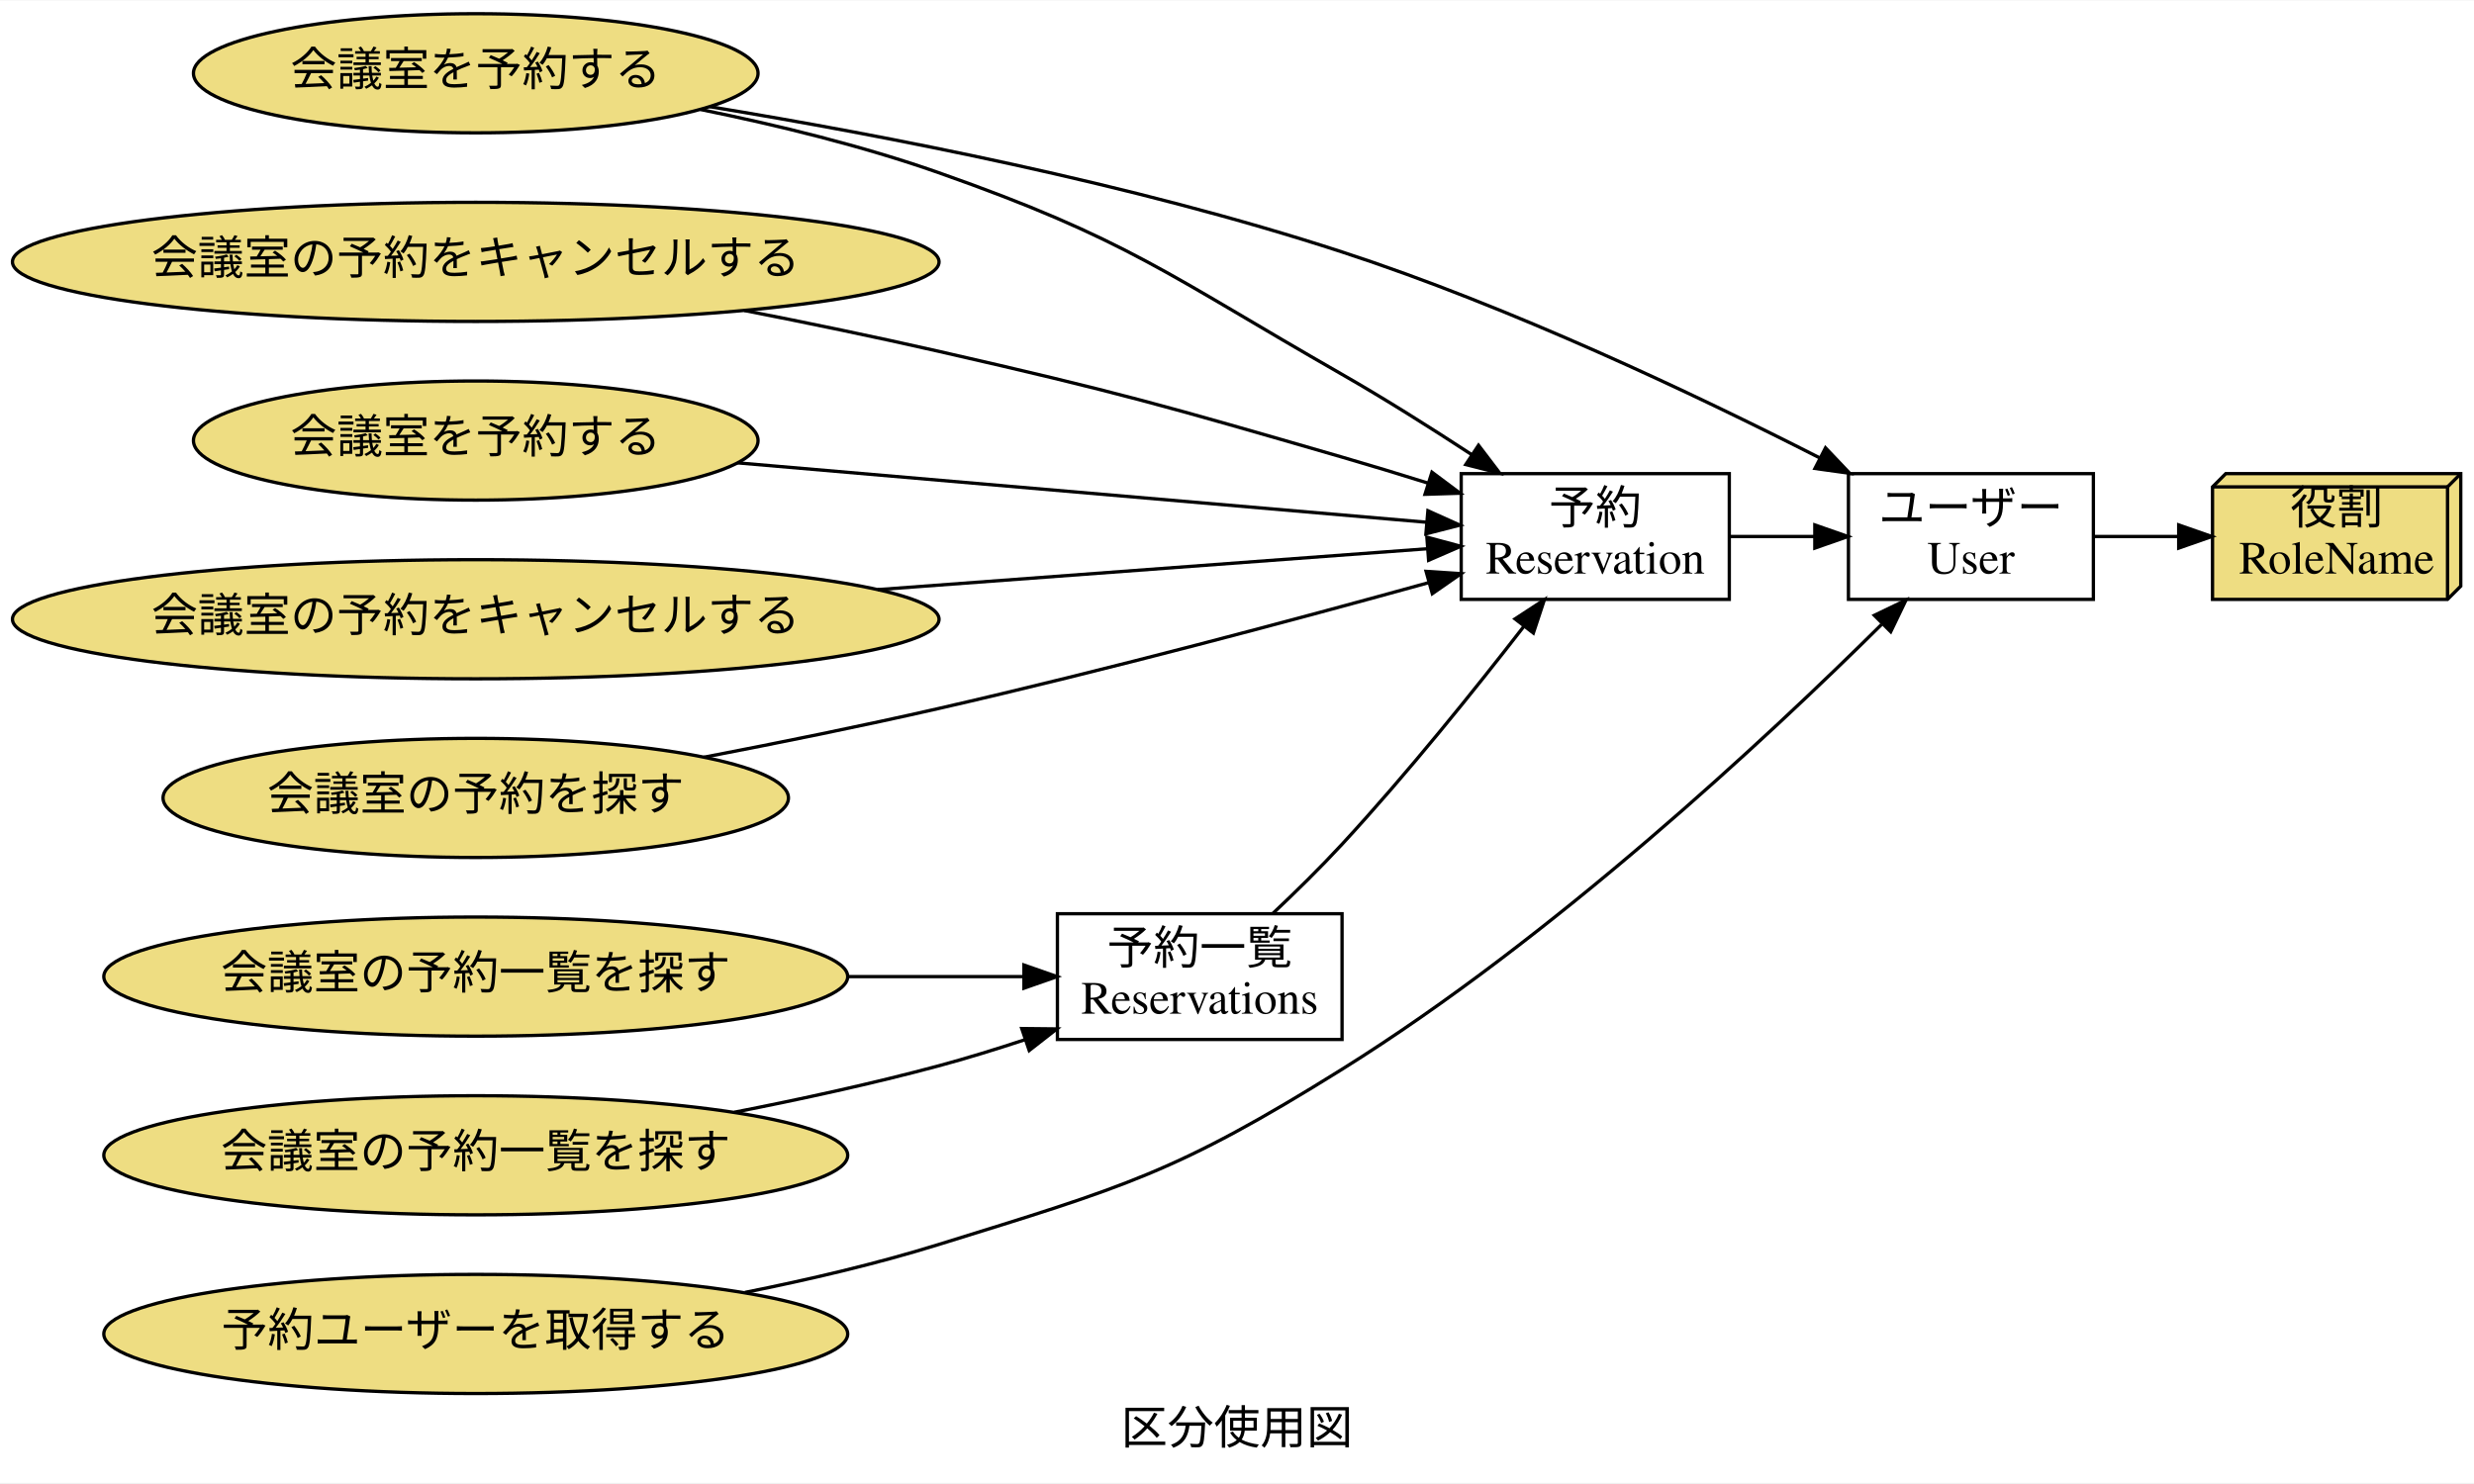
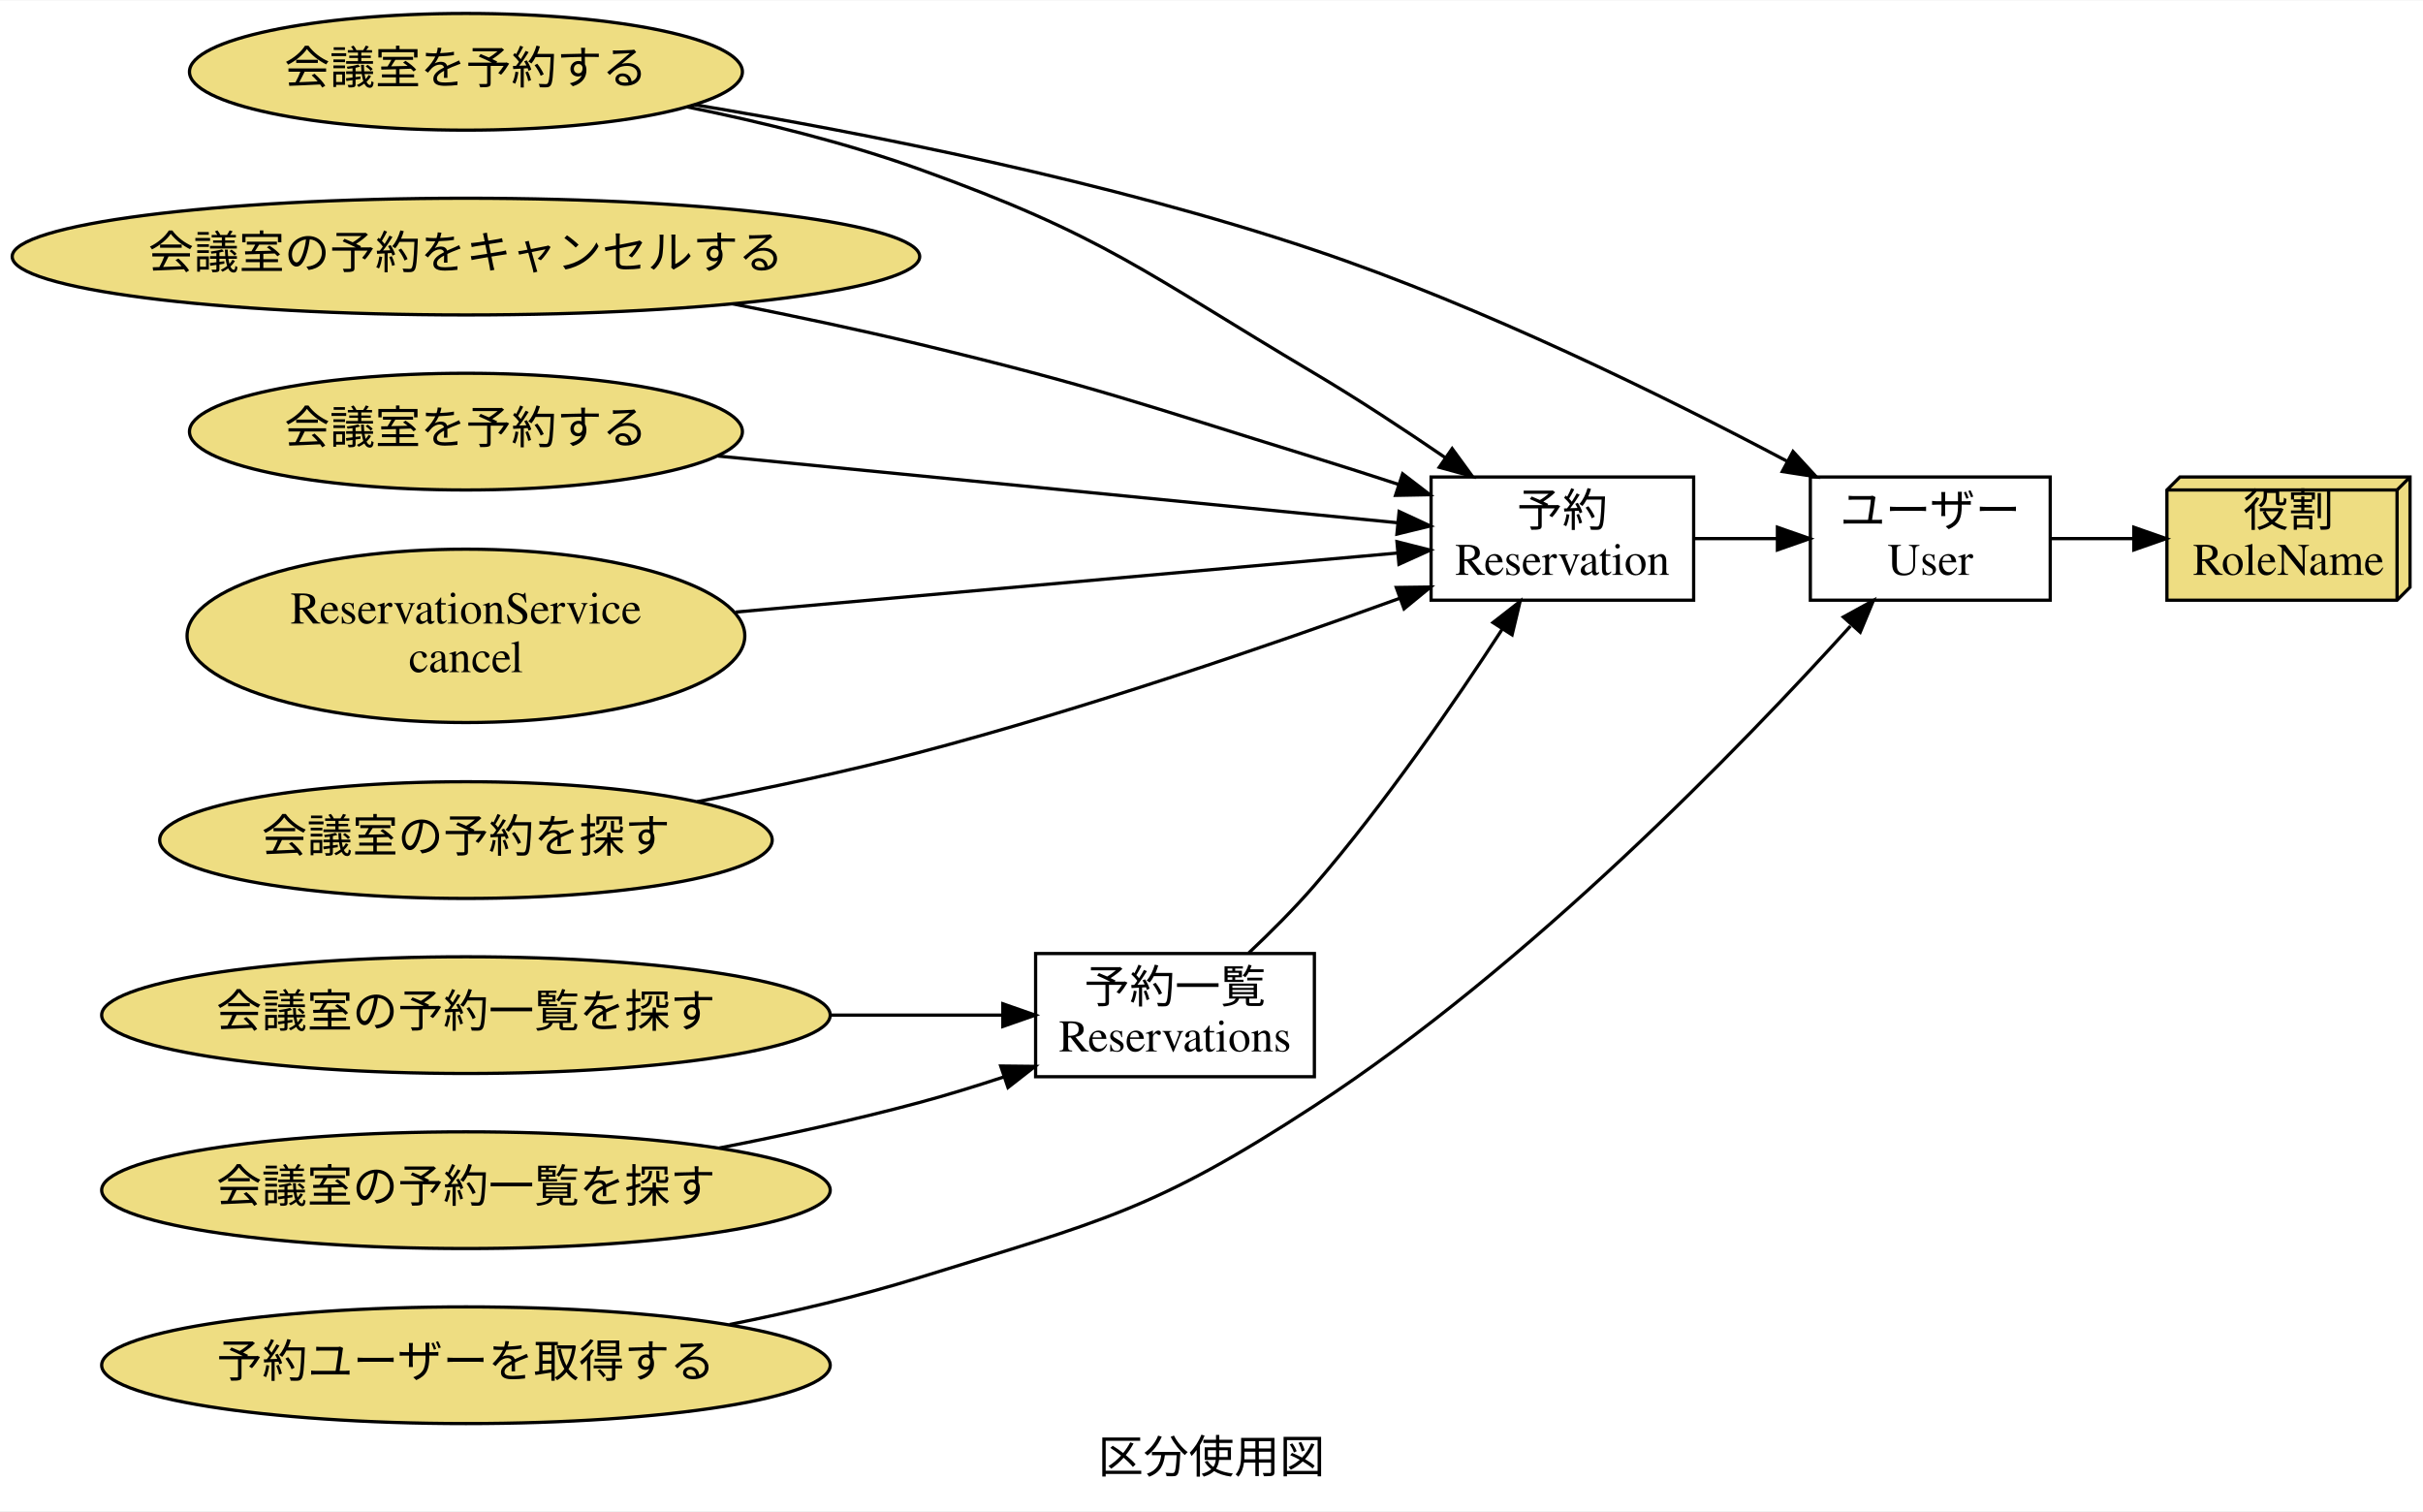
- <svg xmlns="http://www.w3.org/2000/svg" xmlns:xlink="http://www.w3.org/1999/xlink" width="747px" height="448px" viewBox="0.00 0.00 747.48 448.00">
-   <g id="graph0" class="graph" transform="scale(1.0 1.0) rotate(0) translate(4 444)">
-     <polygon fill="white" stroke="transparent" points="-4,4 -4,-444 743.48,-444 743.48,4 -4,4" />
+ <svg xmlns="http://www.w3.org/2000/svg" xmlns:xlink="http://www.w3.org/1999/xlink" width="747px" height="466px" viewBox="0.00 0.00 747.48 466.00">
+   <g id="graph0" class="graph" transform="scale(1.0 1.0) rotate(0) translate(4 462)">
+     <polygon fill="white" stroke="transparent" points="-4,4 -4,-462 743.48,-462 743.48,4 -4,4" />
    <text text-anchor="middle" x="369.74" y="-7.8" font-family="Times,serif" font-size="14.00">区分使用図</text>
    <g id="node1" class="node">
-       <polygon fill="#eedd82" stroke="black" points="739.48,-301 668.48,-301 664.48,-297 664.48,-263 735.48,-263 739.48,-267 739.48,-301" />
-       <polyline fill="none" stroke="black" points="735.48,-297 664.48,-297 " />
-       <polyline fill="none" stroke="black" points="735.48,-297 735.48,-263 " />
-       <polyline fill="none" stroke="black" points="735.48,-297 739.48,-301 " />
-       <text text-anchor="middle" x="701.98" y="-285.8" font-family="Times,serif" font-size="14.00">役割</text>
-       <text text-anchor="middle" x="701.98" y="-270.8" font-family="Times,serif" font-size="14.00">RoleName</text>
+       <polygon fill="#eedd82" stroke="black" points="739.48,-315 668.48,-315 664.48,-311 664.48,-277 735.48,-277 739.48,-281 739.48,-315" />
+       <polyline fill="none" stroke="black" points="735.48,-311 664.48,-311 " />
+       <polyline fill="none" stroke="black" points="735.48,-311 735.48,-277 " />
+       <polyline fill="none" stroke="black" points="735.48,-311 739.48,-315 " />
+       <text text-anchor="middle" x="701.98" y="-299.8" font-family="Times,serif" font-size="14.00">役割</text>
+       <text text-anchor="middle" x="701.98" y="-284.8" font-family="Times,serif" font-size="14.00">RoleName</text>
    </g>
    <g id="node2" class="node">
      <g id="a_node2">
        <a xlink:href="https://github.com/system-sekkei/library/tree/master/src/main/java/mrs/application/coordinator/reservation/ReservationCoordinator.java" xlink:title="ReservationCoordinator.reserveMeetingRoom(ReservedTime, ReservableRoom, ReservationUserDetails)">
-           <ellipse fill="#eedd82" stroke="black" cx="139.74" cy="-422" rx="85.29" ry="18" />
-           <text text-anchor="middle" x="139.74" y="-418.3" font-family="Times,serif" font-size="14.00">
+           <ellipse fill="#eedd82" stroke="black" cx="139.74" cy="-440" rx="85.29" ry="18" />
+           <text text-anchor="middle" x="139.74" y="-436.3" font-family="Times,serif" font-size="14.00">
                        会議室を予約する
                    </text>
        </a>
      </g>
    </g>
    <g id="node10" class="node">
-       <polygon fill="white" stroke="black" points="518.48,-301 437.48,-301 437.48,-263 518.48,-263 518.48,-301" />
-       <text text-anchor="middle" x="477.98" y="-285.8" font-family="Times,serif" font-size="14.00">予約</text>
-       <text text-anchor="middle" x="477.98" y="-270.8" font-family="Times,serif" font-size="14.00">Reservation
+       <polygon fill="white" stroke="black" points="518.48,-315 437.48,-315 437.48,-277 518.48,-277 518.48,-315" />
+       <text text-anchor="middle" x="477.98" y="-299.8" font-family="Times,serif" font-size="14.00">予約</text>
+       <text text-anchor="middle" x="477.98" y="-284.8" font-family="Times,serif" font-size="14.00">Reservation
            </text>
    </g>
    <g id="edge4" class="edge">
-       <path fill="none" stroke="black" d="M207.66,-411.05C230.76,-406.35 256.58,-400.06 279.48,-392 336.66,-371.88 348.86,-361.1 401.48,-331 414.46,-323.57 428.3,-314.84 440.53,-306.83" />
-       <polygon fill="black" stroke="black" points="442.71,-309.58 449.12,-301.15 438.85,-303.74 442.71,-309.58" />
+       <path fill="none" stroke="black" d="M208.07,-429.15C231.09,-424.47 256.75,-418.16 279.48,-410 336.91,-389.37 348.99,-378.13 401.48,-347 414.96,-339 429.32,-329.55 441.86,-320.97" />
+       <polygon fill="black" stroke="black" points="443.98,-323.76 450.22,-315.2 440,-318 443.98,-323.76" />
    </g>
    <g id="node12" class="node">
-       <polygon fill="white" stroke="black" points="628.48,-301 554.48,-301 554.48,-263 628.48,-263 628.48,-301" />
-       <text text-anchor="middle" x="591.48" y="-285.8" font-family="Times,serif" font-size="14.00">ユーザー</text>
-       <text text-anchor="middle" x="591.48" y="-270.8" font-family="Times,serif" font-size="14.00">User</text>
+       <polygon fill="white" stroke="black" points="628.48,-315 554.48,-315 554.48,-277 628.48,-277 628.48,-315" />
+       <text text-anchor="middle" x="591.48" y="-299.8" font-family="Times,serif" font-size="14.00">ユーザー</text>
+       <text text-anchor="middle" x="591.48" y="-284.8" font-family="Times,serif" font-size="14.00">User</text>
    </g>
    <g id="edge5" class="edge">
-       <path fill="none" stroke="black" d="M210.45,-411.9C263.61,-403.17 338.2,-388.66 401.48,-368 452.5,-351.34 508.1,-324.97 545.69,-305.82" />
-       <polygon fill="black" stroke="black" points="547.55,-308.8 554.85,-301.12 544.36,-302.57 547.55,-308.8" />
+       <path fill="none" stroke="black" d="M210.25,-429.85C263.46,-421.01 338.21,-406.25 401.48,-385 453.3,-367.6 509.61,-339.83 547.17,-319.94" />
+       <polygon fill="black" stroke="black" points="549.13,-322.87 556.3,-315.07 545.83,-316.69 549.13,-322.87" />
    </g>
    <g id="node3" class="node">
      <g id="a_node3">
        <a xlink:href="https://github.com/system-sekkei/library/tree/master/src/main/java/mrs/application/coordinator/reservation/ReservationCoordinator.java" xlink:title="ReservationCoordinator.cancelReservedMeetingRoom(ReservationId)">
-           <ellipse fill="#eedd82" stroke="black" cx="139.74" cy="-365" rx="139.98" ry="18" />
-           <text text-anchor="middle" x="139.74" y="-361.3" font-family="Times,serif" font-size="14.00">
+           <ellipse fill="#eedd82" stroke="black" cx="139.74" cy="-383" rx="139.98" ry="18" />
+           <text text-anchor="middle" x="139.74" y="-379.3" font-family="Times,serif" font-size="14.00">
                会議室の予約をキャンセルする
            </text>
        </a>
      </g>
    </g>
    <g id="edge6" class="edge">
-       <path fill="none" stroke="black" d="M220.89,-350.31C240.13,-346.54 260.58,-342.31 279.48,-338 334.13,-325.53 347.64,-321.61 401.48,-306 409.92,-303.55 418.86,-300.83 427.51,-298.12" />
-       <polygon fill="black" stroke="black" points="428.64,-301.44 437.13,-295.09 426.54,-294.76 428.64,-301.44" />
+       <path fill="none" stroke="black" d="M222.06,-368.41C240.97,-364.67 260.98,-360.44 279.48,-356 334.32,-342.82 347.58,-337.65 401.48,-321 409.91,-318.39 418.84,-315.53 427.49,-312.7" />
+       <polygon fill="black" stroke="black" points="428.7,-315.99 437.11,-309.54 426.51,-309.34 428.7,-315.99" />
    </g>
    <g id="node4" class="node">
      <g id="a_node4">
        <a xlink:href="https://github.com/system-sekkei/library/tree/master/src/main/java/mrs/application/coordinator/reservation/ReservationCoordinator.java" xlink:title="ReservationCoordinator.searchReservations(ReservableRoomId)">
          <ellipse fill="#eedd82" stroke="black" cx="139.74" cy="-149" rx="112.38" ry="18" />
          <text text-anchor="middle" x="139.74" y="-145.3" font-family="Times,serif" font-size="14.00">会議室の予約一覧を探す
            </text>
        </a>
      </g>
    </g>
    <g id="node11" class="node">
      <polygon fill="white" stroke="black" points="401.48,-168 315.48,-168 315.48,-130 401.48,-130 401.48,-168" />
      <text text-anchor="middle" x="358.48" y="-152.8" font-family="Times,serif" font-size="14.00">予約一覧</text>
      <text text-anchor="middle" x="358.48" y="-137.8" font-family="Times,serif" font-size="14.00">Reservations
            </text>
    </g>
    <g id="edge7" class="edge">
      <path fill="none" stroke="black" d="M252.28,-149C270.74,-149 289.08,-149 305.16,-149" />
      <polygon fill="black" stroke="black" points="305.37,-152.5 315.37,-149 305.37,-145.5 305.37,-152.5" />
    </g>
    <g id="node5" class="node">
      <g id="a_node5">
        <a xlink:href="https://github.com/system-sekkei/library/tree/master/src/main/java/mrs/application/service/reservation/ReservationService.java" xlink:title="ReservationService.reserve(Reservation)">
-           <ellipse fill="#eedd82" stroke="black" cx="139.74" cy="-311" rx="85.29" ry="18" />
-           <text text-anchor="middle" x="139.74" y="-307.3" font-family="Times,serif" font-size="14.00">会議室を予約する</text>
+           <ellipse fill="#eedd82" stroke="black" cx="139.74" cy="-329" rx="85.29" ry="18" />
+           <text text-anchor="middle" x="139.74" y="-325.3" font-family="Times,serif" font-size="14.00">会議室を予約する</text>
        </a>
      </g>
    </g>
    <g id="edge8" class="edge">
-       <path fill="none" stroke="black" d="M218.72,-304.27C282.88,-298.74 371.89,-291.06 426.89,-286.32" />
-       <polygon fill="black" stroke="black" points="427.42,-289.79 437.08,-285.44 426.82,-282.81 427.42,-289.79" />
+       <path fill="none" stroke="black" d="M217.46,-321.47C281.73,-315.16 371.62,-306.34 426.97,-300.91" />
+       <polygon fill="black" stroke="black" points="427.62,-304.36 437.23,-299.9 426.94,-297.39 427.62,-304.36" />
    </g>
    <g id="node6" class="node">
      <g id="a_node6">
        <a xlink:href="https://github.com/system-sekkei/library/tree/master/src/main/java/mrs/application/service/reservation/ReservationService.java" xlink:title="ReservationService.cancel(Reservation)">
-           <ellipse fill="#eedd82" stroke="black" cx="139.74" cy="-257" rx="139.98" ry="18" />
-           <text text-anchor="middle" x="139.74" y="-253.3" font-family="Times,serif" font-size="14.00">
-                 会議室の予約をキャンセルする
+           <ellipse fill="#eedd82" stroke="black" cx="139.74" cy="-266" rx="86.03" ry="26.74" />
+           <text text-anchor="middle" x="139.74" y="-269.8" font-family="Times,serif" font-size="14.00">
+                 ReservationService
            </text>
+           <text text-anchor="middle" x="139.74" y="-254.8" font-family="Times,serif" font-size="14.00">cancel</text>
        </a>
      </g>
    </g>
    <g id="edge9" class="edge">
-       <path fill="none" stroke="black" d="M261.18,-265.95C318.4,-270.21 383.65,-275.06 427.28,-278.31" />
-       <polygon fill="black" stroke="black" points="427.11,-281.8 437.34,-279.05 427.63,-274.82 427.11,-281.8" />
+       <path fill="none" stroke="black" d="M222.99,-273.34C286.92,-279.04 373.49,-286.77 427.25,-291.56" />
+       <polygon fill="black" stroke="black" points="426.95,-295.05 437.22,-292.45 427.57,-288.08 426.95,-295.05" />
    </g>
    <g id="node7" class="node">
      <g id="a_node7">
        <a xlink:href="https://github.com/system-sekkei/library/tree/master/src/main/java/mrs/application/service/reservation/ReservationService.java" xlink:title="ReservationService.findOne(ReservationId)">
          <ellipse fill="#eedd82" stroke="black" cx="139.74" cy="-203" rx="94.48" ry="18" />
-           <text text-anchor="middle" x="139.74" y="-199.3" font-family="Times,serif" font-size="14.00">会議室の予約を探す
-             </text>
+           <text text-anchor="middle" x="139.74" y="-199.3" font-family="Times,serif" font-size="14.00">
+                         会議室の予約を探す
+                     </text>
        </a>
      </g>
    </g>
    <g id="edge10" class="edge">
-       <path fill="none" stroke="black" d="M208.67,-215.3C231.26,-219.64 256.51,-224.75 279.48,-230 330.3,-241.62 387.89,-257.05 427.72,-268.08" />
-       <polygon fill="black" stroke="black" points="426.87,-271.47 437.44,-270.78 428.75,-264.73 426.87,-271.47" />
+       <path fill="none" stroke="black" d="M211.01,-214.83C233.06,-219.04 257.41,-224.19 279.48,-230 330.83,-243.52 388.27,-263.25 427.91,-277.62" />
+       <polygon fill="black" stroke="black" points="426.75,-280.92 437.34,-281.06 429.14,-274.34 426.75,-280.92" />
    </g>
    <g id="node8" class="node">
      <g id="a_node8">
        <a xlink:href="https://github.com/system-sekkei/library/tree/master/src/main/java/mrs/application/service/reservation/ReservationService.java" xlink:title="ReservationService.findReservations(ReservableRoomId)">
          <ellipse fill="#eedd82" stroke="black" cx="139.74" cy="-95" rx="112.38" ry="18" />
          <text text-anchor="middle" x="139.74" y="-91.3" font-family="Times,serif" font-size="14.00">
                        会議室の予約一覧を探す
                    </text>
        </a>
      </g>
    </g>
    <g id="edge11" class="edge">
      <path fill="none" stroke="black" d="M217.87,-108.01C238.05,-111.96 259.69,-116.68 279.48,-122 288.02,-124.3 296.98,-127.06 305.66,-129.93" />
      <polygon fill="black" stroke="black" points="304.71,-133.3 315.31,-133.19 306.96,-126.67 304.71,-133.3" />
    </g>
    <g id="node9" class="node">
      <g id="a_node9">
        <a xlink:href="https://github.com/system-sekkei/library/tree/master/src/main/java/mrs/application/service/user/ReservationUserDetailsService.java" xlink:title="ReservationUserDetailsService.loadUserByUsername(String)">
          <ellipse fill="#eedd82" stroke="black" cx="139.74" cy="-41" rx="112.38" ry="18" />
          <text text-anchor="middle" x="139.74" y="-37.3" font-family="Times,serif" font-size="14.00">
                        予約ユーザーを取得する
                    </text>
        </a>
      </g>
    </g>
    <g id="edge12" class="edge">
-       <path fill="none" stroke="black" d="M221.08,-53.56C240.41,-57.42 260.84,-62.22 279.48,-68 335.93,-85.53 351.32,-89.71 401.48,-121 465.23,-160.77 529.79,-221.02 564.5,-255.43" />
-       <polygon fill="black" stroke="black" points="562.3,-258.18 571.85,-262.77 567.25,-253.23 562.3,-258.18" />
+       <path fill="none" stroke="black" d="M221.08,-53.56C240.41,-57.42 260.84,-62.22 279.48,-68 335.93,-85.53 351.97,-88.68 401.48,-121 467.97,-164.41 533.15,-231.8 566.85,-269.01" />
+       <polygon fill="black" stroke="black" points="564.66,-271.81 573.94,-276.91 569.87,-267.13 564.66,-271.81" />
    </g>
    <g id="edge3" class="edge">
-       <path fill="none" stroke="black" d="M518.6,-282C526.88,-282 535.67,-282 544.17,-282" />
-       <polygon fill="black" stroke="black" points="544.32,-285.5 554.32,-282 544.32,-278.5 544.32,-285.5" />
+       <path fill="none" stroke="black" d="M518.6,-296C526.88,-296 535.67,-296 544.17,-296" />
+       <polygon fill="black" stroke="black" points="544.32,-299.5 554.32,-296 544.32,-292.5 544.32,-299.5" />
    </g>
    <g id="edge2" class="edge">
-       <path fill="none" stroke="black" d="M380.5,-168.02C387.37,-174.5 394.92,-181.9 401.48,-189 421.14,-210.29 441.78,-235.96 456.49,-254.94" />
-       <polygon fill="black" stroke="black" points="453.74,-257.1 462.61,-262.89 459.28,-252.83 453.74,-257.1" />
+       <path fill="none" stroke="black" d="M381.22,-168.17C387.98,-174.54 395.29,-181.84 401.48,-189 423.28,-214.26 444.9,-245.73 459.38,-267.98" />
+       <polygon fill="black" stroke="black" points="456.58,-270.1 464.94,-276.62 462.47,-266.31 456.58,-270.1" />
    </g>
    <g id="edge1" class="edge">
-       <path fill="none" stroke="black" d="M628.6,-282C636.76,-282 645.52,-282 654.05,-282" />
-       <polygon fill="black" stroke="black" points="654.26,-285.5 664.26,-282 654.26,-278.5 654.26,-285.5" />
+       <path fill="none" stroke="black" d="M628.6,-296C636.76,-296 645.52,-296 654.05,-296" />
+       <polygon fill="black" stroke="black" points="654.26,-299.5 664.26,-296 654.26,-292.5 654.26,-299.5" />
    </g>
  </g>
</svg>
